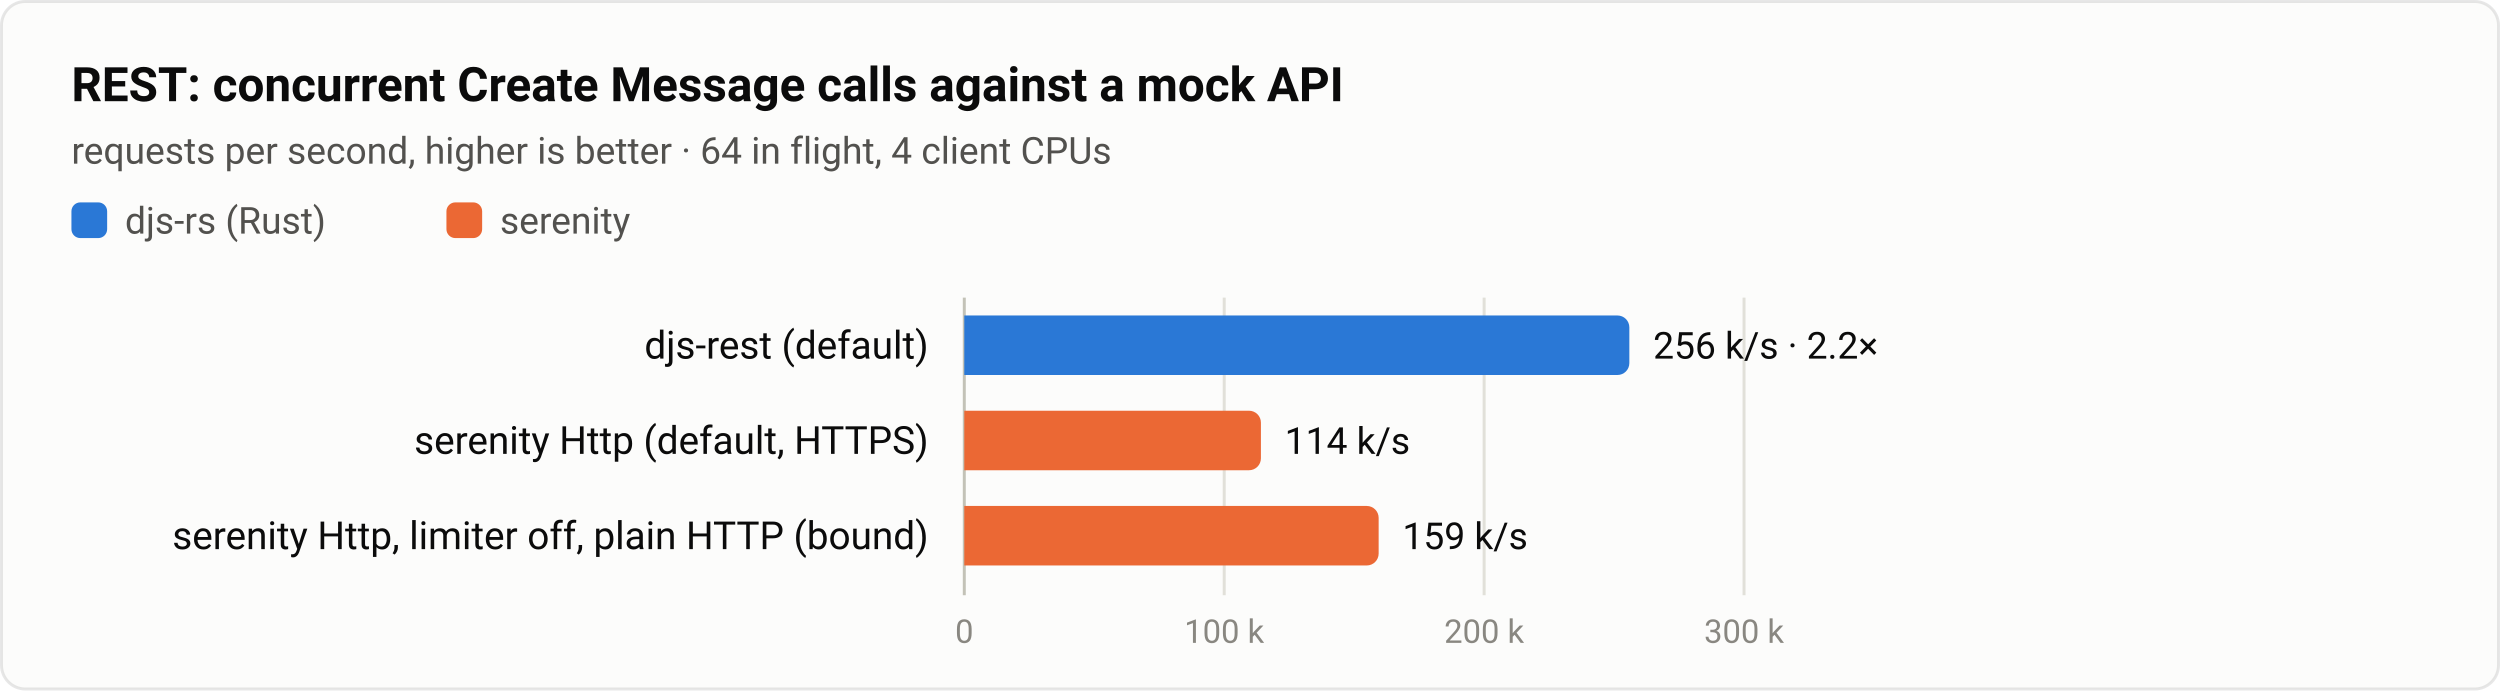
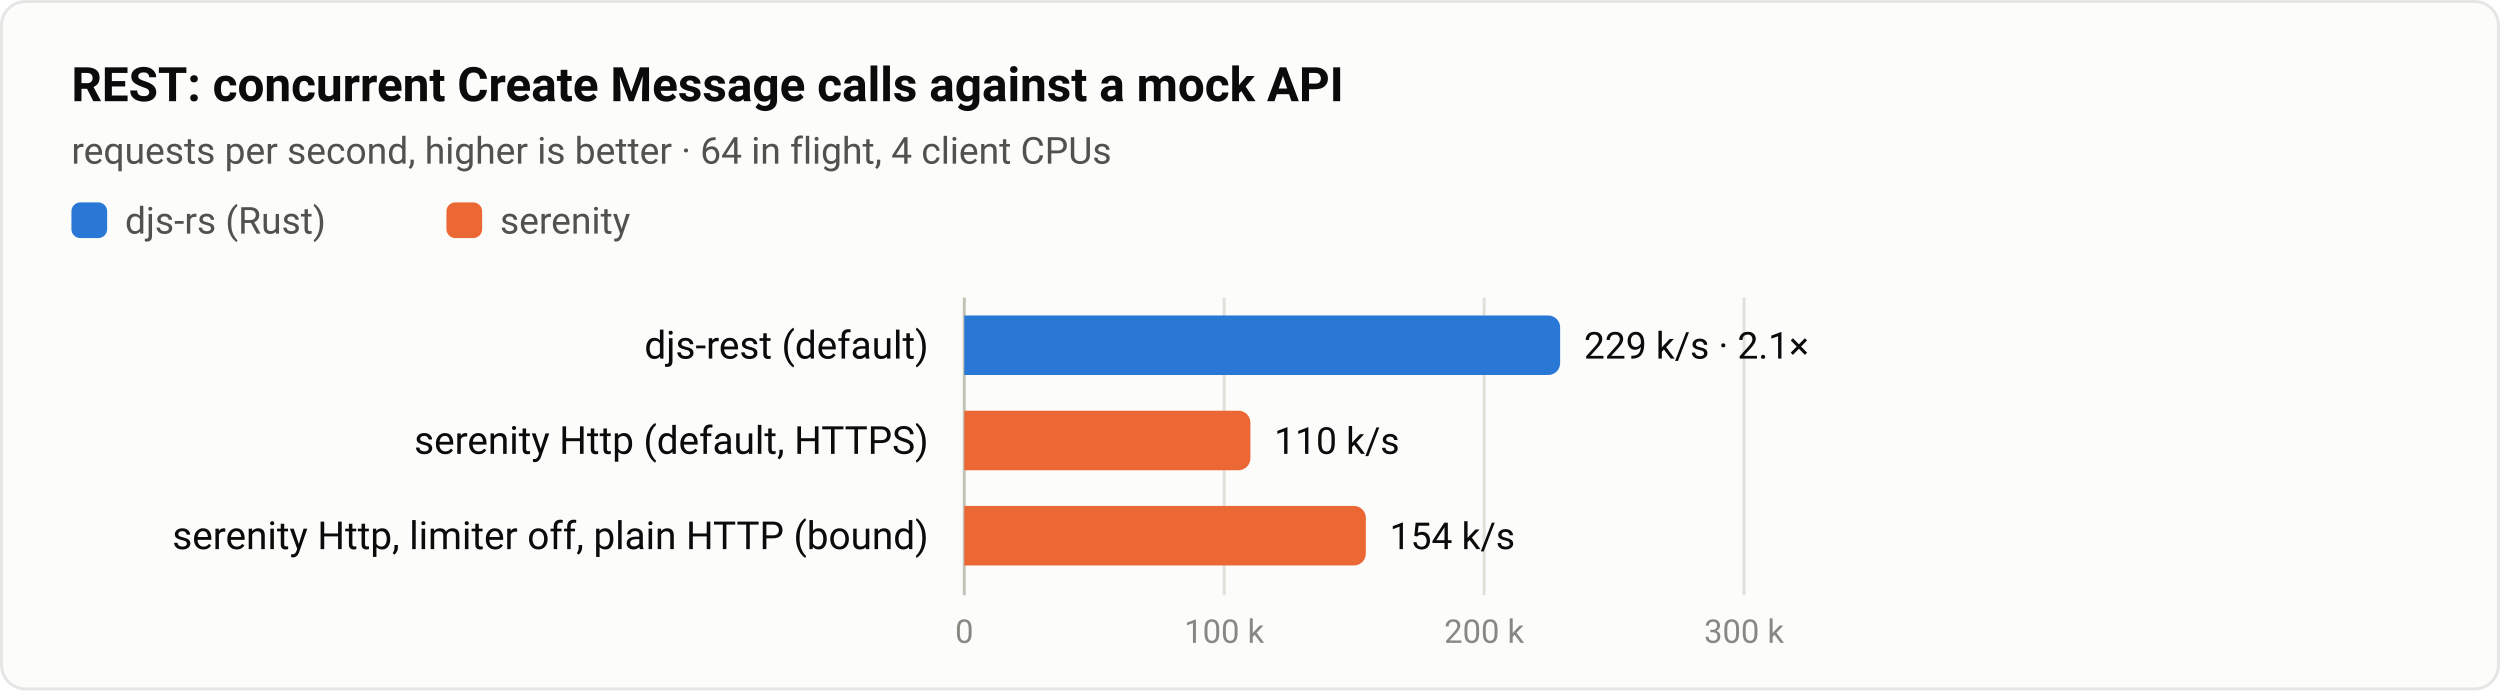
<svg xmlns="http://www.w3.org/2000/svg" width="840" height="232" viewBox="0 0 840 232" role="img" aria-labelledby="title desc" font-family="system-ui, -apple-system, &quot;Segoe UI&quot;, Roboto, sans-serif">
  <rect x="0.5" y="0.5" width="839" height="231" rx="8" fill="#fcfcfb" stroke="rgba(11,11,11,0.10)" />
  <text x="24" y="34" font-size="16" font-weight="600" fill="#0b0b0b">REST: concurrent Create Message calls against a mock API</text>
  <text x="24" y="55" font-size="12.5" fill="#52514e">requests per second, higher is better · 64 in flight, 4 client CPUs</text>
  <rect x="24" y="68" width="12" height="12" rx="3" fill="#2a78d6" />
  <text x="42" y="78.5" font-size="12.5" fill="#52514e">djs-rs (Rust)</text>
  <rect x="150" y="68" width="12" height="12" rx="3" fill="#eb6834" />
  <text x="168" y="78.5" font-size="12.5" fill="#52514e">serenity</text>
  <line x1="324" y1="100" x2="324" y2="200" stroke="#c3c2b7" stroke-width="1" />
  <text x="324" y="216" font-size="11" text-anchor="middle" fill="#898781" style="font-variant-numeric: tabular-nums">0</text>
  <line x1="411.333" y1="100" x2="411.333" y2="200" stroke="#e1e0d9" stroke-width="1" />
  <text x="411.333" y="216" font-size="11" text-anchor="middle" fill="#898781" style="font-variant-numeric: tabular-nums">100 k</text>
  <line x1="498.667" y1="100" x2="498.667" y2="200" stroke="#e1e0d9" stroke-width="1" />
  <text x="498.667" y="216" font-size="11" text-anchor="middle" fill="#898781" style="font-variant-numeric: tabular-nums">200 k</text>
  <line x1="586" y1="100" x2="586" y2="200" stroke="#e1e0d9" stroke-width="1" />
  <text x="586" y="216" font-size="11" text-anchor="middle" fill="#898781" style="font-variant-numeric: tabular-nums">300 k</text>
  <text x="312" y="120.5" font-size="13" text-anchor="end" fill="#0b0b0b">djs-rest (default)</text>
-   <path d="M324,106H543.461A4,4 0 0 1 547.461,110V122A4,4 0 0 1 543.461,126H324Z" fill="#2a78d6" />
-   <text x="555.461" y="120.5" font-size="12.5" fill="#0b0b0b" style="font-variant-numeric: tabular-nums">256 k/s · 2.2×</text>
+   <path d="M324,106H520.205A4,4 0 0 1 524.205,110V122A4,4 0 0 1 520.205,126H324Z" fill="#2a78d6" />
+   <text x="532.205" y="120.5" font-size="12.5" fill="#0b0b0b" style="font-variant-numeric: tabular-nums">229 k/s · 2.1×</text>
  <text x="312" y="152.5" font-size="13" text-anchor="end" fill="#0b0b0b">serenity Http (default, HTTPS)</text>
-   <path d="M324,138H419.668A4,4 0 0 1 423.668,142V154A4,4 0 0 1 419.668,158H324Z" fill="#eb6834" />
-   <text x="431.668" y="152.5" font-size="12.5" fill="#0b0b0b" style="font-variant-numeric: tabular-nums">114 k/s</text>
+   <path d="M324,138H416.135A4,4 0 0 1 420.135,142V154A4,4 0 0 1 416.135,158H324Z" fill="#eb6834" />
+   <text x="428.135" y="152.5" font-size="12.5" fill="#0b0b0b" style="font-variant-numeric: tabular-nums">110 k/s</text>
  <text x="312" y="184.5" font-size="13" text-anchor="end" fill="#0b0b0b">serenity Http, limiter off, plain HTTP (bound)</text>
-   <path d="M324,170H459.227A4,4 0 0 1 463.227,174V186A4,4 0 0 1 459.227,190H324Z" fill="#eb6834" />
-   <text x="471.227" y="184.5" font-size="12.5" fill="#0b0b0b" style="font-variant-numeric: tabular-nums">159 k/s</text>
+   <path d="M324,170H454.925A4,4 0 0 1 458.925,174V186A4,4 0 0 1 454.925,190H324Z" fill="#eb6834" />
+   <text x="466.925" y="184.5" font-size="12.5" fill="#0b0b0b" style="font-variant-numeric: tabular-nums">154 k/s</text>
</svg>
